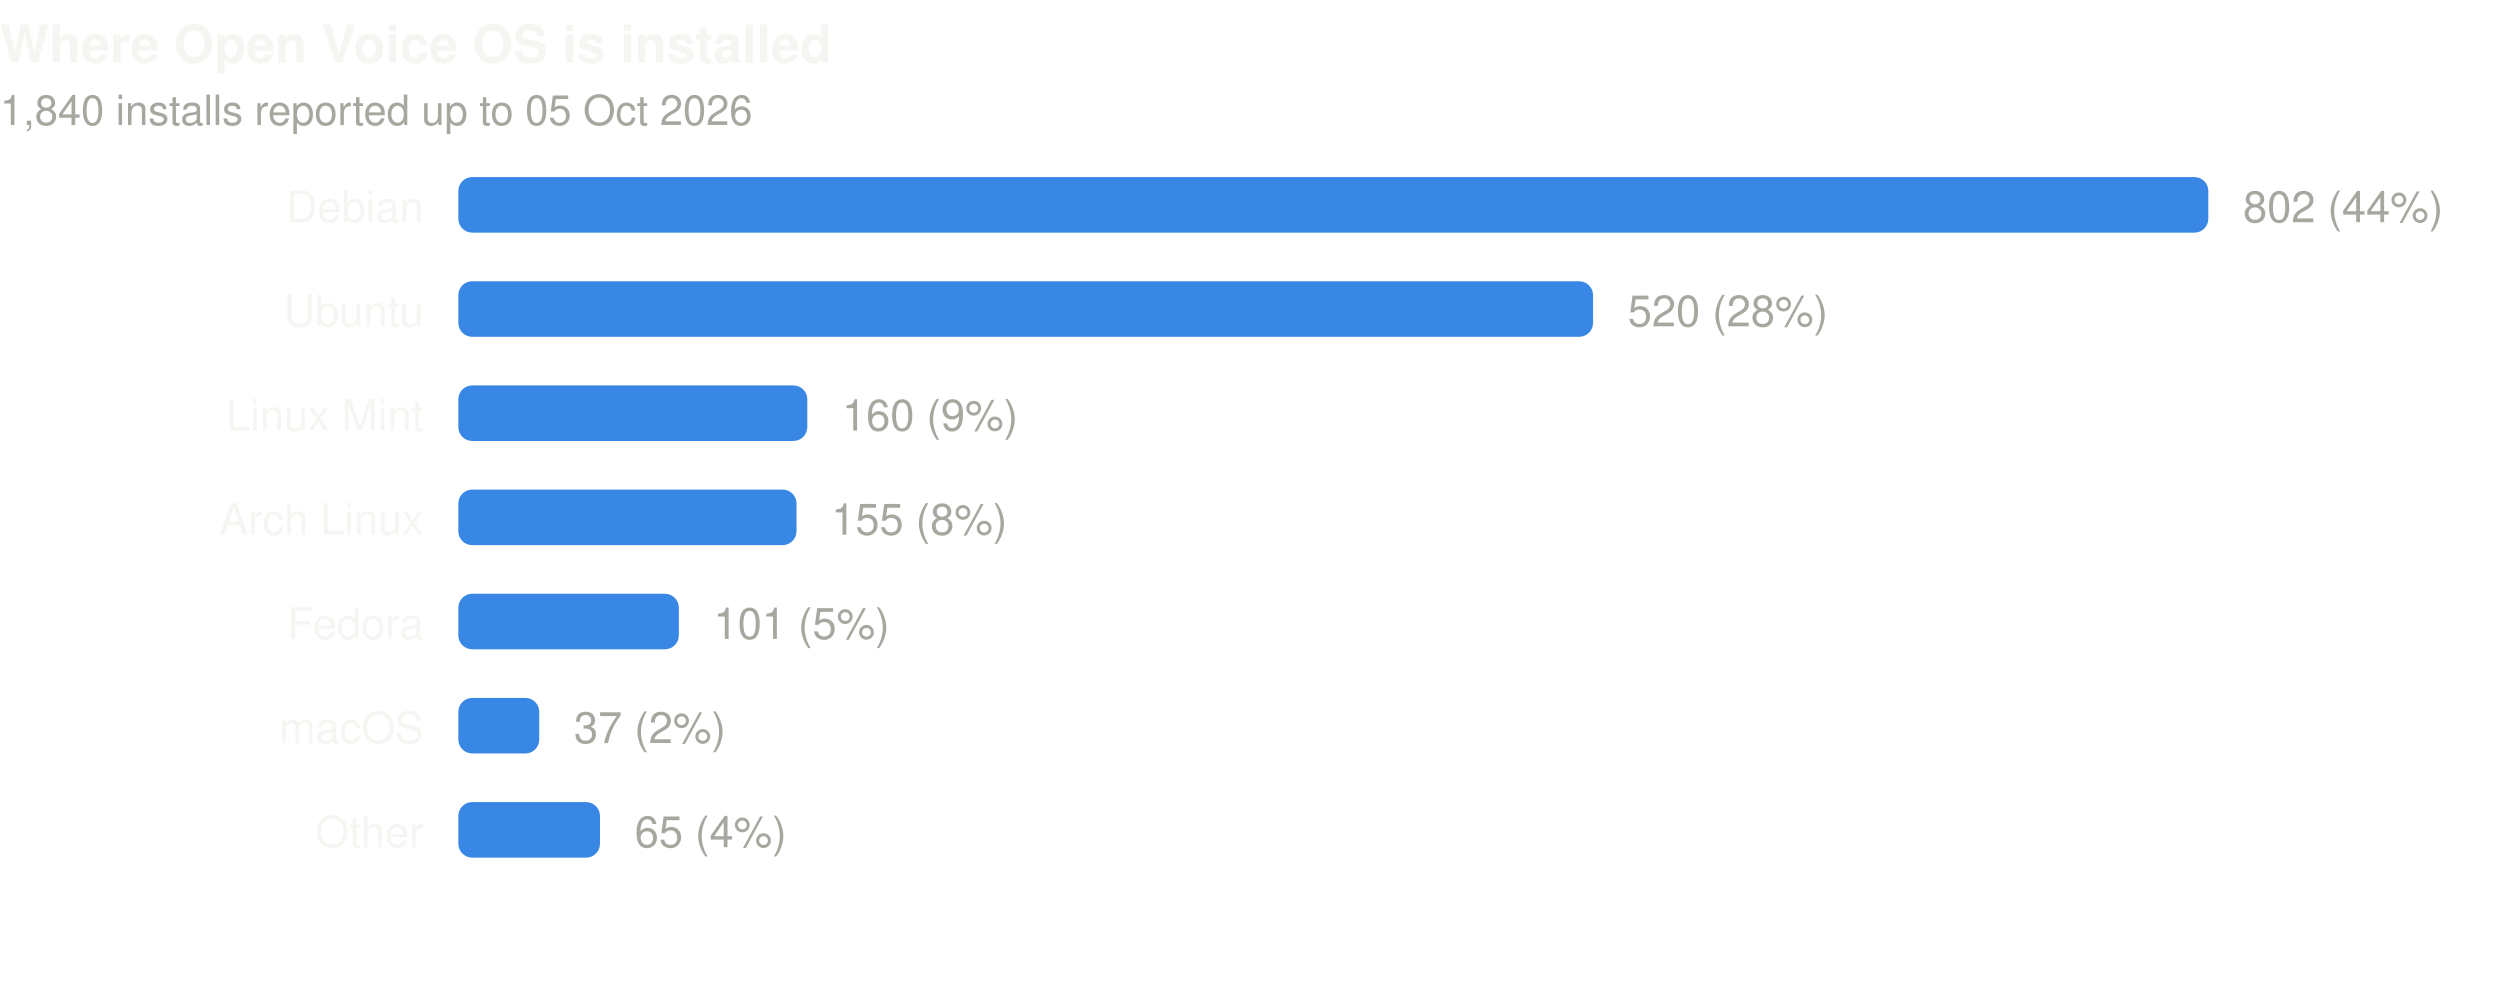
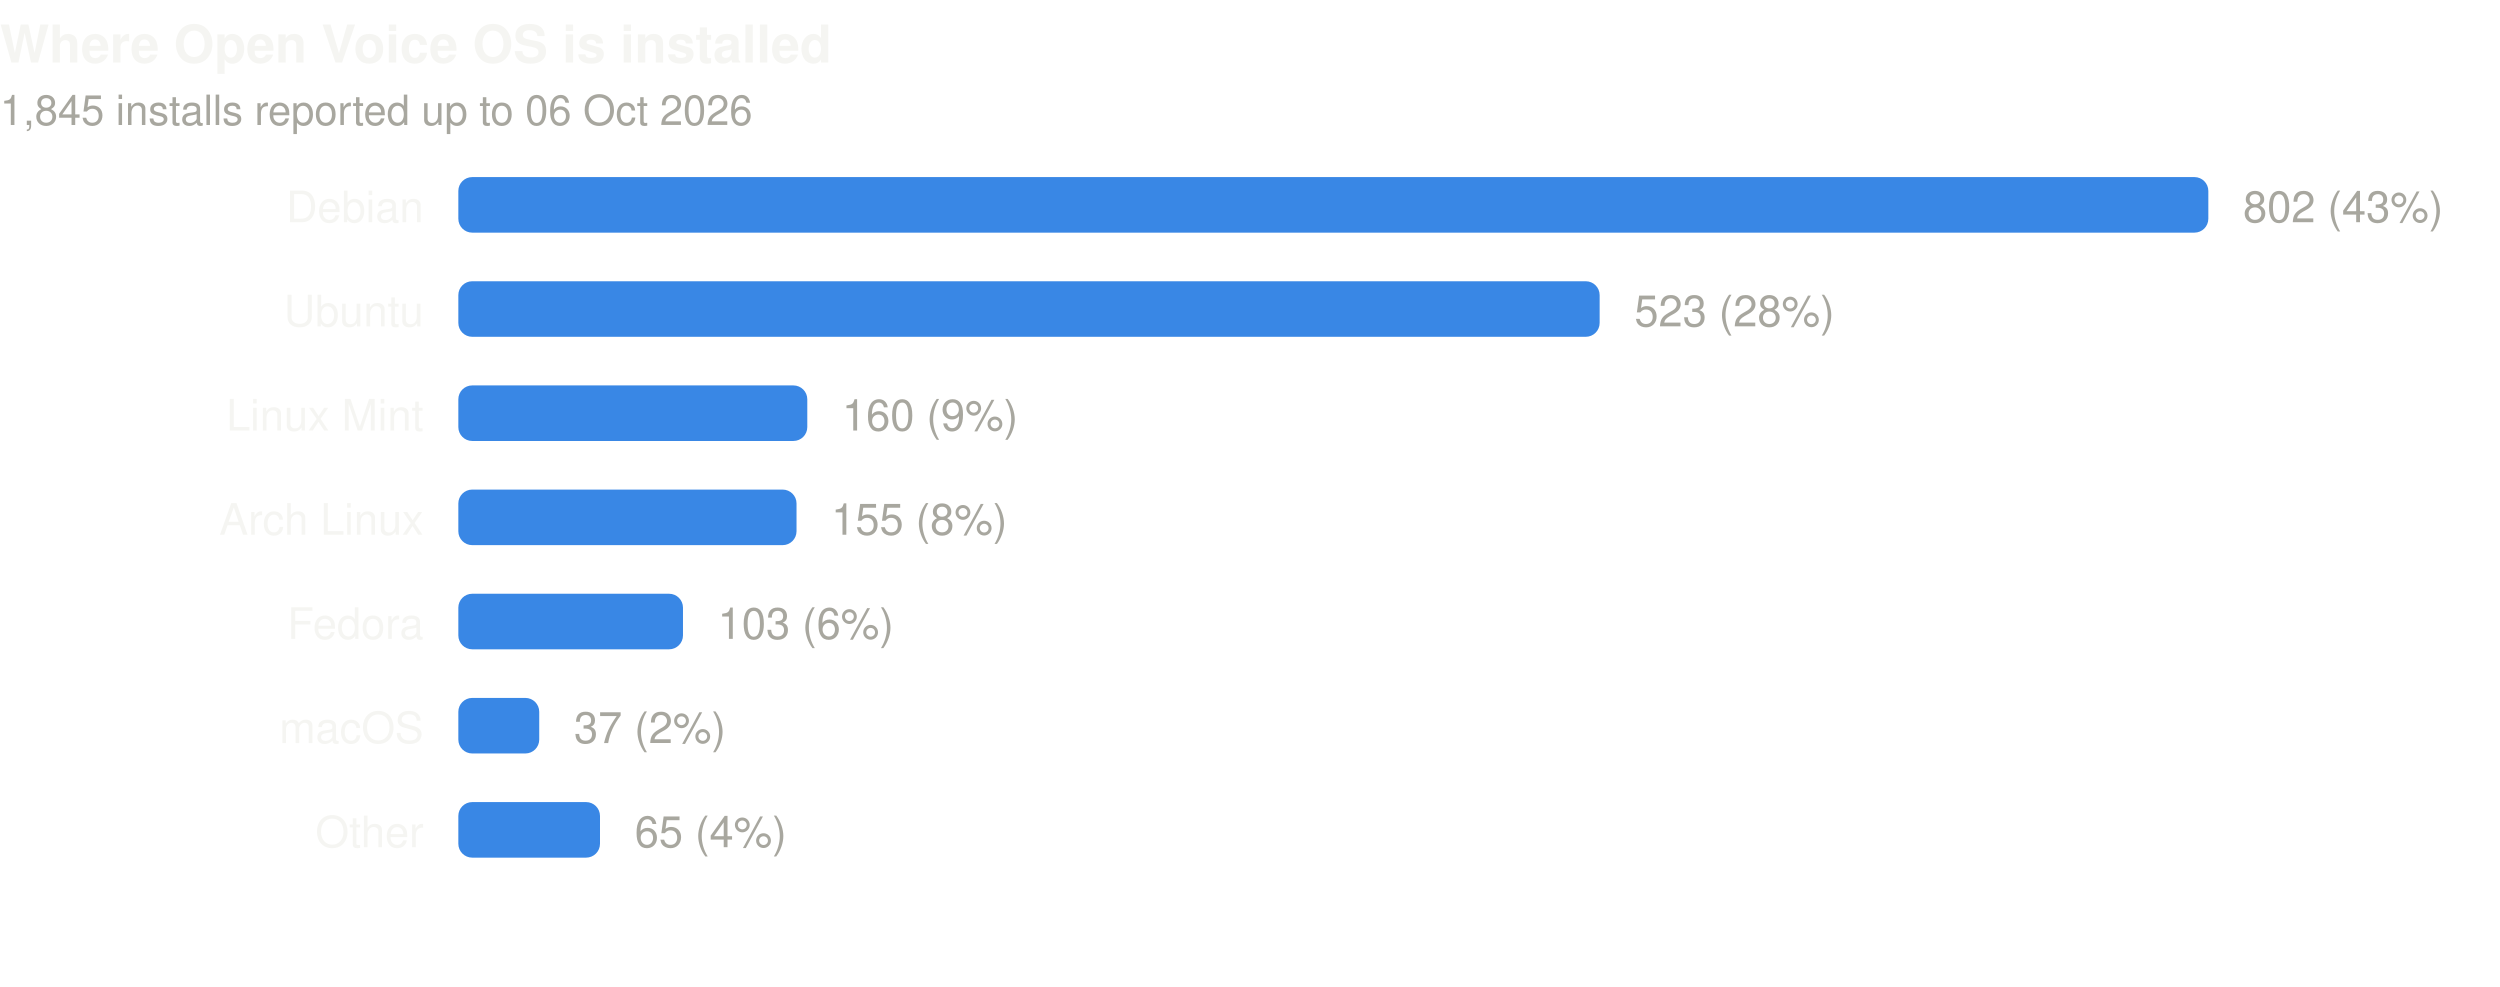
- <svg xmlns="http://www.w3.org/2000/svg" width="720" height="284" viewBox="0 0 720 284" role="img" aria-label="Where Open Voice OS is installed. 1,840 installs reported up to 05 Oct 2026">
+ <svg xmlns="http://www.w3.org/2000/svg" width="720" height="284" viewBox="0 0 720 284" role="img" aria-label="Where Open Voice OS is installed. 1,845 installs reported up to 06 Oct 2026">
  <text x="0" y="18" font-family="ui-sans-serif,-apple-system,BlinkMacSystemFont,'Segoe UI',Helvetica,Arial,sans-serif" font-size="15" font-weight="600" fill="#f5f5f2">Where Open Voice OS is installed</text>
-   <text x="0" y="36" font-family="ui-sans-serif,-apple-system,BlinkMacSystemFont,'Segoe UI',Helvetica,Arial,sans-serif" font-size="12" fill="#a8a79f">1,840 installs reported up to 05 Oct 2026</text>
+   <text x="0" y="36" font-family="ui-sans-serif,-apple-system,BlinkMacSystemFont,'Segoe UI',Helvetica,Arial,sans-serif" font-size="12" fill="#a8a79f">1,845 installs reported up to 06 Oct 2026</text>
  <text x="122" y="64.0" text-anchor="end" font-family="ui-sans-serif,-apple-system,BlinkMacSystemFont,'Segoe UI',Helvetica,Arial,sans-serif" font-size="12.5" fill="#f5f5f2">Debian</text>
  <rect x="132" y="51.0" width="504.0" height="16" rx="4" fill="#3987e5" />
-   <text x="646.0" y="64.0" font-family="ui-sans-serif,-apple-system,BlinkMacSystemFont,'Segoe UI',Helvetica,Arial,sans-serif" font-size="12.5" fill="#a8a79f">802 (44%)</text>
+   <text x="646.0" y="64.0" font-family="ui-sans-serif,-apple-system,BlinkMacSystemFont,'Segoe UI',Helvetica,Arial,sans-serif" font-size="12.5" fill="#a8a79f">802 (43%)</text>
  <text x="122" y="94.0" text-anchor="end" font-family="ui-sans-serif,-apple-system,BlinkMacSystemFont,'Segoe UI',Helvetica,Arial,sans-serif" font-size="12.5" fill="#f5f5f2">Ubuntu</text>
-   <rect x="132" y="81.0" width="326.8" height="16" rx="4" fill="#3987e5" />
-   <text x="468.8" y="94.0" font-family="ui-sans-serif,-apple-system,BlinkMacSystemFont,'Segoe UI',Helvetica,Arial,sans-serif" font-size="12.5" fill="#a8a79f">520 (28%)</text>
+   <rect x="132" y="81.0" width="328.7" height="16" rx="4" fill="#3987e5" />
+   <text x="470.7" y="94.0" font-family="ui-sans-serif,-apple-system,BlinkMacSystemFont,'Segoe UI',Helvetica,Arial,sans-serif" font-size="12.5" fill="#a8a79f">523 (28%)</text>
  <text x="122" y="124.0" text-anchor="end" font-family="ui-sans-serif,-apple-system,BlinkMacSystemFont,'Segoe UI',Helvetica,Arial,sans-serif" font-size="12.5" fill="#f5f5f2">Linux Mint</text>
  <rect x="132" y="111.0" width="100.5" height="16" rx="4" fill="#3987e5" />
  <text x="242.5" y="124.0" font-family="ui-sans-serif,-apple-system,BlinkMacSystemFont,'Segoe UI',Helvetica,Arial,sans-serif" font-size="12.5" fill="#a8a79f">160 (9%)</text>
  <text x="122" y="154.0" text-anchor="end" font-family="ui-sans-serif,-apple-system,BlinkMacSystemFont,'Segoe UI',Helvetica,Arial,sans-serif" font-size="12.5" fill="#f5f5f2">Arch Linux</text>
  <rect x="132" y="141.0" width="97.4" height="16" rx="4" fill="#3987e5" />
  <text x="239.4" y="154.0" font-family="ui-sans-serif,-apple-system,BlinkMacSystemFont,'Segoe UI',Helvetica,Arial,sans-serif" font-size="12.5" fill="#a8a79f">155 (8%)</text>
  <text x="122" y="184.0" text-anchor="end" font-family="ui-sans-serif,-apple-system,BlinkMacSystemFont,'Segoe UI',Helvetica,Arial,sans-serif" font-size="12.5" fill="#f5f5f2">Fedora</text>
-   <rect x="132" y="171.0" width="63.5" height="16" rx="4" fill="#3987e5" />
-   <text x="205.5" y="184.0" font-family="ui-sans-serif,-apple-system,BlinkMacSystemFont,'Segoe UI',Helvetica,Arial,sans-serif" font-size="12.5" fill="#a8a79f">101 (5%)</text>
+   <rect x="132" y="171.0" width="64.7" height="16" rx="4" fill="#3987e5" />
+   <text x="206.7" y="184.0" font-family="ui-sans-serif,-apple-system,BlinkMacSystemFont,'Segoe UI',Helvetica,Arial,sans-serif" font-size="12.5" fill="#a8a79f">103 (6%)</text>
  <text x="122" y="214.0" text-anchor="end" font-family="ui-sans-serif,-apple-system,BlinkMacSystemFont,'Segoe UI',Helvetica,Arial,sans-serif" font-size="12.5" fill="#f5f5f2">macOS</text>
  <rect x="132" y="201.0" width="23.3" height="16" rx="4" fill="#3987e5" />
  <text x="165.3" y="214.0" font-family="ui-sans-serif,-apple-system,BlinkMacSystemFont,'Segoe UI',Helvetica,Arial,sans-serif" font-size="12.5" fill="#a8a79f">37 (2%)</text>
  <text x="122" y="244.0" text-anchor="end" font-family="ui-sans-serif,-apple-system,BlinkMacSystemFont,'Segoe UI',Helvetica,Arial,sans-serif" font-size="12.5" fill="#f5f5f2">Other</text>
  <rect x="132" y="231.0" width="40.8" height="16" rx="4" fill="#3987e5" />
  <text x="182.8" y="244.0" font-family="ui-sans-serif,-apple-system,BlinkMacSystemFont,'Segoe UI',Helvetica,Arial,sans-serif" font-size="12.5" fill="#a8a79f">65 (4%)</text>
</svg>
